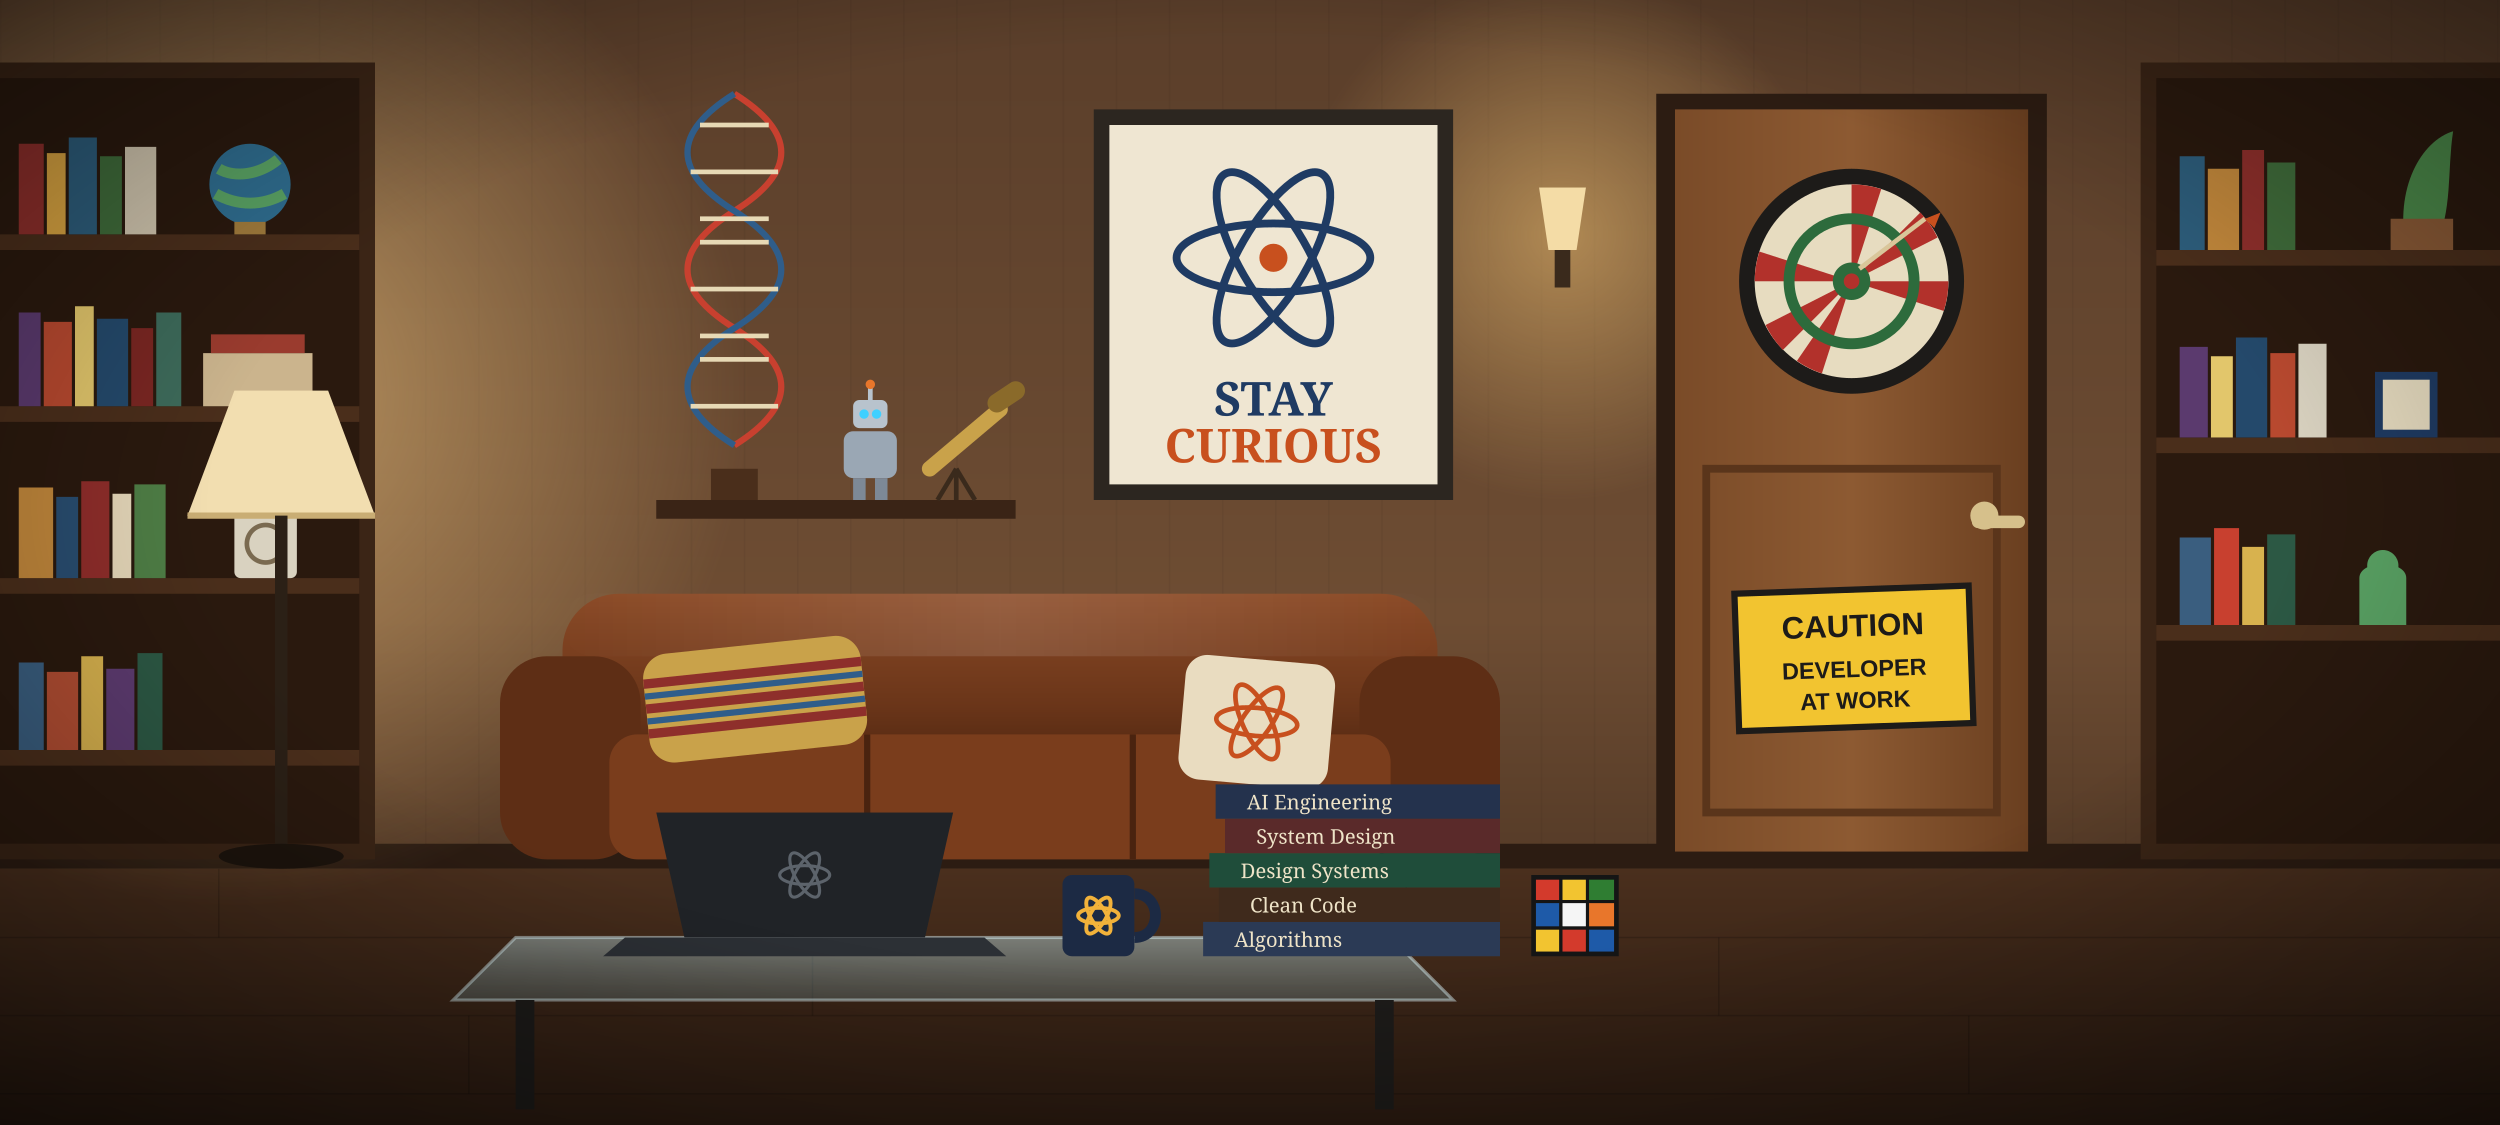
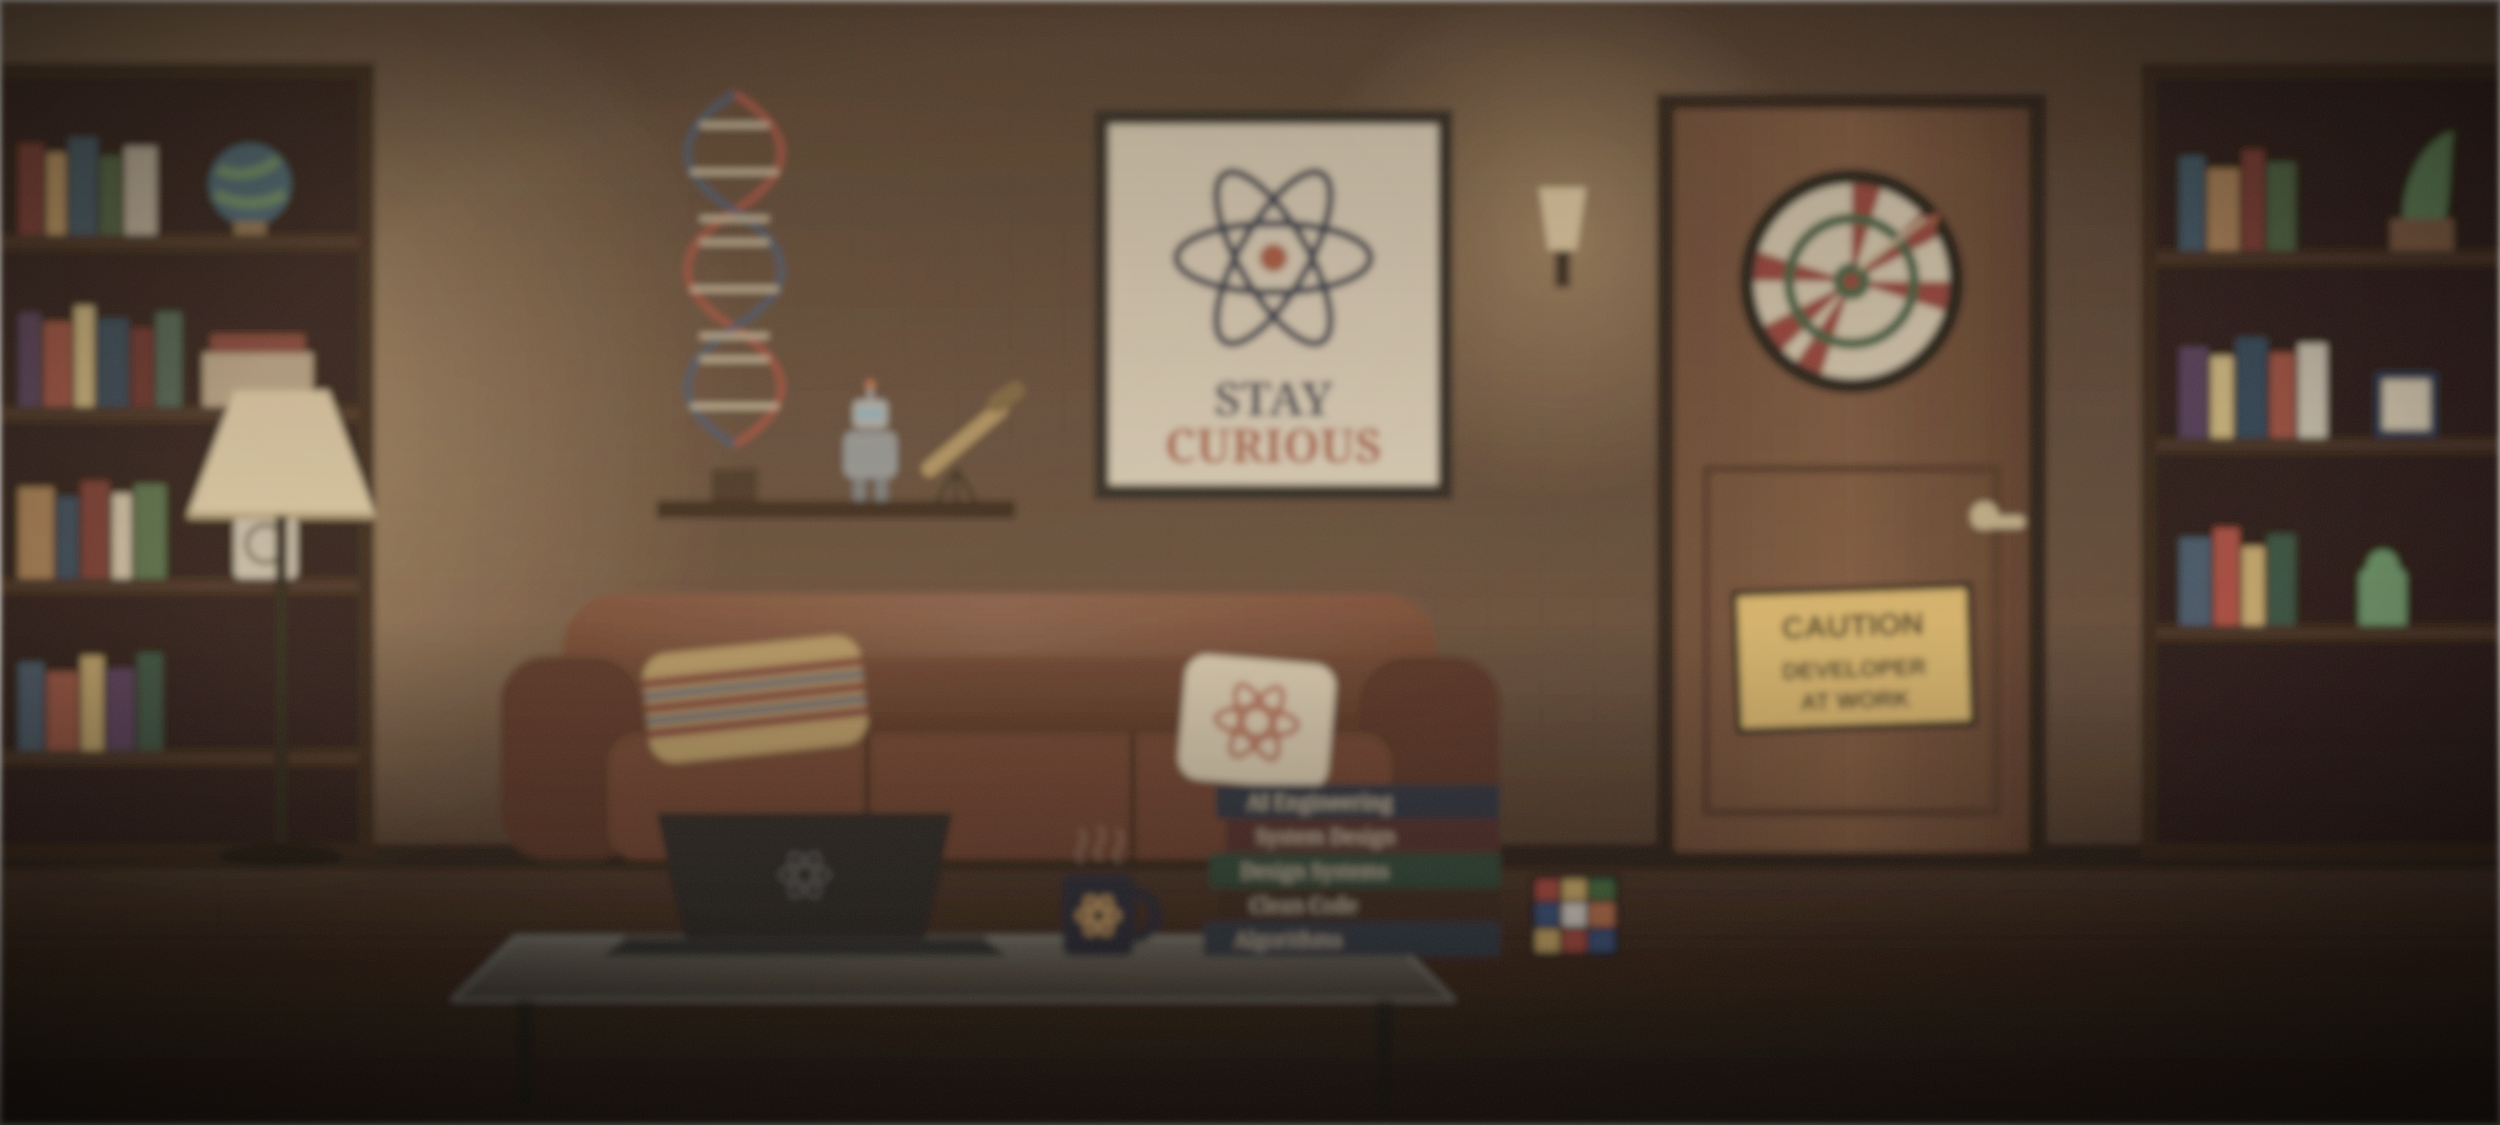
<svg xmlns="http://www.w3.org/2000/svg" viewBox="0 0 1600 720" preserveAspectRatio="xMidYMid slice">
  <defs>
    <linearGradient id="wall" x1="0" y1="0" x2="0" y2="1">
      <stop offset="0" stop-color="#5a3e2a" />
      <stop offset=".55" stop-color="#6e4d33" />
      <stop offset="1" stop-color="#3b281b" />
    </linearGradient>
    <radialGradient id="lampGlow" cx="0" cy="0" r="1" gradientUnits="userSpaceOnUse" gradientTransform="translate(150 250) scale(330)">
      <stop offset="0" stop-color="#ffd58a" stop-opacity=".55" />
      <stop offset="1" stop-color="#ffd58a" stop-opacity="0" />
    </radialGradient>
    <radialGradient id="sconceGlow" cx="0" cy="0" r="1" gradientUnits="userSpaceOnUse" gradientTransform="translate(1000 150) scale(170)">
      <stop offset="0" stop-color="#ffcf7a" stop-opacity=".5" />
      <stop offset="1" stop-color="#ffcf7a" stop-opacity="0" />
    </radialGradient>
    <radialGradient id="vignette" cx=".5" cy=".45" r=".75">
      <stop offset=".55" stop-color="#000" stop-opacity="0" />
      <stop offset="1" stop-color="#000" stop-opacity=".55" />
    </radialGradient>
    <linearGradient id="floor" x1="0" y1="0" x2="0" y2="1">
      <stop offset="0" stop-color="#4a2f1d" />
      <stop offset="1" stop-color="#2a1a10" />
    </linearGradient>
    <linearGradient id="leather" x1="0" y1="0" x2="0" y2="1">
      <stop offset="0" stop-color="#8b4a26" />
      <stop offset=".6" stop-color="#6a3519" />
      <stop offset="1" stop-color="#4a230f" />
    </linearGradient>
    <linearGradient id="leatherHi" x1="0" y1="0" x2="1" y2="0">
      <stop offset="0" stop-color="#fff" stop-opacity="0" />
      <stop offset=".5" stop-color="#fff" stop-opacity=".12" />
      <stop offset="1" stop-color="#fff" stop-opacity="0" />
    </linearGradient>
    <linearGradient id="glass" x1="0" y1="0" x2="0" y2="1">
      <stop offset="0" stop-color="#bfe3ea" stop-opacity=".45" />
      <stop offset="1" stop-color="#7fb2bd" stop-opacity=".25" />
    </linearGradient>
    <linearGradient id="door" x1="0" y1="0" x2="1" y2="0">
      <stop offset="0" stop-color="#7a4b28" />
      <stop offset=".5" stop-color="#8d5a32" />
      <stop offset="1" stop-color="#6a3f20" />
    </linearGradient>
    <pattern id="wallStripe" width="34" height="34" patternUnits="userSpaceOnUse">
      <rect width="34" height="34" fill="none" />
      <path d="M0 0V34" stroke="#000" stroke-opacity=".05" stroke-width="2" />
    </pattern>
+     <filter id="dof" x="-2%" y="-2%" width="104%" height="104%">
+       <feGaussianBlur stdDeviation="2.4" />
+       <feColorMatrix type="saturate" values=".7" />
+       <feComponentTransfer>
+         <feFuncR type="linear" slope=".92" />
+         <feFuncG type="linear" slope=".88" />
+         <feFuncB type="linear" slope=".82" />
+       </feComponentTransfer>
+     </filter>
+     <filter id="grain">
+       <feTurbulence type="fractalNoise" baseFrequency=".9" numOctaves="2" stitchTiles="stitch" />
+       <feColorMatrix values="0 0 0 0 .5  0 0 0 0 .45  0 0 0 0 .4  0 0 0 .07 0" />
+     </filter>
+     <radialGradient id="warm" cx=".3" cy=".25" r=".9">
+       <stop offset="0" stop-color="#ffcf8a" stop-opacity=".16" />
+       <stop offset="1" stop-color="#ffcf8a" stop-opacity="0" />
+     </radialGradient>
+     <linearGradient id="shade" x1="0" y1="0" x2="0" y2="1">
+       <stop offset="0" stop-color="#0d0805" stop-opacity=".25" />
+       <stop offset=".55" stop-color="#0d0805" stop-opacity=".05" />
+       <stop offset="1" stop-color="#0d0805" stop-opacity=".6" />
+     </linearGradient>
    <style>
      .flicker { animation: flicker 6s ease-in-out infinite; }
      .float { animation: float 5s ease-in-out infinite; transform-origin: 470px 260px; }
      .steam path { animation: steam 3.2s ease-in-out infinite; opacity: 0; }
      .steam path:nth-child(2) { animation-delay: 1.1s; }
      .steam path:nth-child(3) { animation-delay: 2.1s; }
      .dart { animation: dart 9s ease-in-out infinite; transform-origin: 1185px 180px; }
      @keyframes flicker { 0%, 100% { opacity: 1; } 45% { opacity: .82; } 50% { opacity: .95; } 55% { opacity: .78; } }
      @keyframes float { 0%, 100% { transform: translateY(0) rotate(0); } 50% { transform: translateY(-6px) rotate(2deg); } }
      @keyframes steam { 0% { opacity: 0; transform: translateY(6px); } 40% { opacity: .55; } 100% { opacity: 0; transform: translateY(-22px); } }
      @keyframes dart { 0%, 88%, 100% { transform: rotate(0); } 92% { transform: rotate(-4deg); } 96% { transform: rotate(3deg); } }
      @media (prefers-reduced-motion: reduce) { .flicker, .float, .steam path, .dart { animation: none; } .steam path { opacity: .35; } }
    </style>
  </defs>
-   <rect width="1600" height="720" fill="url(#wall)" />
-   <rect width="1600" height="560" fill="url(#wallStripe)" />
-   <rect y="540" width="1600" height="16" fill="#2c1c12" />
-   <rect y="556" width="1600" height="164" fill="url(#floor)" />
-   <g stroke="#000" stroke-opacity=".18">
-     <path d="M0 600H1600M0 650H1600M0 700H1600" />
-     <path d="M140 556V600M520 600V650M900 556V600M1260 650V700M300 650V700M1100 600V650" />
+   <g filter="url(#dof)">
+     <rect width="1600" height="720" fill="url(#wall)" />
+     <rect width="1600" height="560" fill="url(#wallStripe)" />
+     <rect y="540" width="1600" height="16" fill="#2c1c12" />
+     <rect y="556" width="1600" height="164" fill="url(#floor)" />
+     <g stroke="#000" stroke-opacity=".18">
+       <path d="M0 600H1600M0 650H1600M0 700H1600" />
+       <path d="M140 556V600M520 600V650M900 556V600M1260 650V700M300 650V700M1100 600V650" />
+     </g>
+     <rect x="0" y="0" width="1600" height="720" fill="url(#lampGlow)" />
+     <rect x="0" y="0" width="1600" height="720" fill="url(#sconceGlow)" />
+     <g>
+       <rect x="-10" y="40" width="250" height="510" fill="#3b2516" />
+       <rect x="0" y="50" width="230" height="490" fill="#2a190e" />
+       <g fill="#4a2e1b">
+         <rect x="0" y="150" width="230" height="10" />
+         <rect x="0" y="260" width="230" height="10" />
+         <rect x="0" y="370" width="230" height="10" />
+         <rect x="0" y="480" width="230" height="10" />
+       </g>
+       <g>
+         <rect x="12" y="92" width="16" height="58" fill="#8e2f2b" />
+         <rect x="30" y="98" width="12" height="52" fill="#d9a441" />
+         <rect x="44" y="88" width="18" height="62" fill="#2d5d7b" />
+         <rect x="64" y="100" width="14" height="50" fill="#3f6b3a" />
+         <rect x="80" y="94" width="20" height="56" fill="#cfc4ad" />
+         <circle cx="160" cy="118" r="26" fill="#2f6d8f" />
+         <path d="M140 108c10 6 26 4 38-6M138 124c14 8 30 8 44 0" stroke="#5aa364" stroke-width="7" fill="none" />
+         <rect x="150" y="142" width="20" height="8" fill="#a07b3c" />
+         <rect x="12" y="200" width="14" height="60" fill="#5b3a6e" />
+         <rect x="28" y="206" width="18" height="54" fill="#b8492f" />
+         <rect x="48" y="196" width="12" height="64" fill="#e2c66b" />
+         <rect x="62" y="204" width="20" height="56" fill="#24496b" />
+         <rect x="84" y="210" width="14" height="50" fill="#7a2622" />
+         <rect x="100" y="200" width="16" height="60" fill="#3d6a5a" />
+         <rect x="130" y="226" width="70" height="34" fill="#cbb48d" />
+         <rect x="135" y="214" width="60" height="12" fill="#9a3b2e" />
+         <rect x="12" y="312" width="22" height="58" fill="#c1873b" />
+         <rect x="36" y="318" width="14" height="52" fill="#294d70" />
+         <rect x="52" y="308" width="18" height="62" fill="#8f2d2a" />
+         <rect x="72" y="316" width="12" height="54" fill="#e4d6b8" />
+         <rect x="86" y="310" width="20" height="60" fill="#4e7d45" />
+         <rect x="150" y="326" width="40" height="44" rx="4" fill="#d9d2c0" />
+         <circle cx="170" cy="348" r="12" fill="none" stroke="#7a6a50" stroke-width="3" />
+         <rect x="12" y="424" width="16" height="56" fill="#3a5e7f" />
+         <rect x="30" y="430" width="20" height="50" fill="#b14d32" />
+         <rect x="52" y="420" width="14" height="60" fill="#d8b24e" />
+         <rect x="68" y="428" width="18" height="52" fill="#5d3b70" />
+         <rect x="88" y="418" width="16" height="62" fill="#2c5844" />
+       </g>
+     </g>
+     <g>
+       <path d="M150 250 120 330h120l-30-80Z" fill="#f2deb0" />
+       <path d="M120 330h120" stroke="#c9ad74" stroke-width="4" />
+     </g>
+     <rect x="176" y="330" width="8" height="215" fill="#2b2016" />
+     <ellipse cx="180" cy="548" rx="40" ry="8" fill="#1d140d" />
+     <g transform="translate(700 70)">
+       <rect width="230" height="250" fill="#2c2620" />
+       <rect x="10" y="10" width="210" height="230" fill="#efe6d2" />
+       <g transform="translate(115 95)" fill="none" stroke="#1f3b63" stroke-width="5">
+         <ellipse rx="62" ry="22" />
+         <ellipse rx="62" ry="22" transform="rotate(60)" />
+         <ellipse rx="62" ry="22" transform="rotate(120)" />
+         <circle r="9" fill="#c8501e" stroke="none" />
+       </g>
+       <text x="115" y="196" text-anchor="middle" font-family="Georgia, serif" font-weight="700" font-size="30" fill="#1f3b63">STAY</text>
+       <text x="115" y="226" text-anchor="middle" font-family="Georgia, serif" font-weight="700" font-size="30" fill="#c8501e">CURIOUS</text>
+     </g>
+     <rect x="420" y="320" width="230" height="12" fill="#3a2416" />
+     <g>
+       <g fill="none" stroke-width="4">
+         <path d="M440 120c40 25 40 50 0 75s-40 50 0 75 40 50 0 75" stroke="#c8402f" transform="translate(30 -60)" />
+         <path d="M440 120c-40 25-40 50 0 75s40 50 0 75-40 50 0 75" stroke="#2f5d8a" transform="translate(30 -60)" />
+       </g>
+       <g stroke="#e7d9b5" stroke-width="3" transform="translate(30 -60)">
+         <path d="M418 140h44M412 170h56M418 200h44M418 215h44M412 245h56M418 275h44M418 290h44M412 320h56" />
+       </g>
+       <rect x="455" y="300" width="30" height="20" fill="#4a2e1b" />
+     </g>
+     <g>
+       <rect x="540" y="276" width="34" height="30" rx="6" fill="#9aa7b4" />
+       <rect x="546" y="256" width="22" height="18" rx="4" fill="#b8c3cd" />
+       <circle cx="553" cy="265" r="3" fill="#3fd0ff" />
+       <circle cx="561" cy="265" r="3" fill="#3fd0ff" />
+       <path d="M557 256v-8" stroke="#b8c3cd" stroke-width="3" />
+       <circle cx="557" cy="246" r="3" fill="#e8762b" />
+       <rect x="546" y="306" width="8" height="14" fill="#7d8996" />
+       <rect x="560" y="306" width="8" height="14" fill="#7d8996" />
+       <path d="M595 300 640 262" stroke="#c9a24a" stroke-width="10" stroke-linecap="round" />
+       <path d="M638 258 650 250" stroke="#8a6a2a" stroke-width="12" stroke-linecap="round" />
+       <path d="M612 300 600 320M612 300 624 320M612 300V320" stroke="#3a2a1c" stroke-width="3" />
+     </g>
+     <g>
+       <rect x="1060" y="60" width="250" height="485" fill="#2c1c12" />
+       <rect x="1072" y="70" width="226" height="475" fill="url(#door)" />
+       <rect x="1092" y="300" width="186" height="220" fill="none" stroke="#5a351b" stroke-width="5" />
+       <circle cx="1270" cy="330" r="9" fill="#d6c08b" />
+       <rect x="1262" y="330" width="34" height="8" rx="4" fill="#d6c08b" />
+       <g>
+         <circle cx="1185" cy="180" r="72" fill="#1d1b19" />
+         <circle cx="1185" cy="180" r="62" fill="#e7dcc0" />
+         <g fill="#b2312b">
+           <path d="M1185 180 1185 118a62 62 0 0 1 19 3Z" />
+           <path d="M1185 180 1229 136a62 62 0 0 1 11 16Z" />
+           <path d="M1185 180 1247 180a62 62 0 0 1-3 19Z" />
+           <path d="M1185 180 1141 224a62 62 0 0 1-11-16Z" />
+           <path d="M1185 180 1123 180a62 62 0 0 1 3-19Z" />
+           <path d="M1185 180 1166 239a62 62 0 0 1-16-8Z" />
+         </g>
+         <circle cx="1185" cy="180" r="40" fill="none" stroke="#2d6b3c" stroke-width="7" />
+         <circle cx="1185" cy="180" r="12" fill="#2d6b3c" />
+         <circle cx="1185" cy="180" r="5" fill="#b2312b" />
+         <path d="M1190 172 1232 140" stroke="#d9c69a" stroke-width="3" />
+         <path d="M1232 140l10-4-4 10Z" fill="#c8501e" />
+       </g>
+       <g transform="translate(1110 380) rotate(-2)">
+         <rect width="150" height="88" fill="#f2c430" stroke="#1d1b19" stroke-width="4" />
+         <text x="75" y="30" text-anchor="middle" font-family="Arial Black, Arial, sans-serif" font-weight="900" font-size="20" fill="#1d1b19">CAUTION</text>
+         <text x="75" y="56" text-anchor="middle" font-family="Arial, sans-serif" font-weight="700" font-size="15" fill="#1d1b19">DEVELOPER</text>
+         <text x="75" y="76" text-anchor="middle" font-family="Arial, sans-serif" font-weight="700" font-size="15" fill="#1d1b19">AT WORK</text>
+       </g>
+     </g>
+     <g>
+       <path d="M985 120h30l-6 40h-18Z" fill="#f4dca6" />
+     </g>
+     <rect x="995" y="160" width="10" height="24" fill="#3a2a1c" />
+     <g>
+       <rect x="1370" y="40" width="240" height="510" fill="#3b2516" />
+       <rect x="1380" y="50" width="230" height="490" fill="#2a190e" />
+       <g fill="#4a2e1b">
+         <rect x="1380" y="160" width="230" height="10" />
+         <rect x="1380" y="280" width="230" height="10" />
+         <rect x="1380" y="400" width="230" height="10" />
+       </g>
+       <rect x="1395" y="100" width="16" height="60" fill="#2d5d7b" />
+       <rect x="1413" y="108" width="20" height="52" fill="#c1873b" />
+       <rect x="1435" y="96" width="14" height="64" fill="#8e2f2b" />
+       <rect x="1451" y="104" width="18" height="56" fill="#3f6b3a" />
+       <path d="M1540 160c-8-40 10-70 30-76-4 26 0 50-12 76Z" fill="#4c8a4a" />
+       <rect x="1530" y="140" width="40" height="20" fill="#8a5a36" />
+       <rect x="1395" y="222" width="18" height="58" fill="#5b3a6e" />
+       <rect x="1415" y="228" width="14" height="52" fill="#e2c66b" />
+       <rect x="1431" y="216" width="20" height="64" fill="#24496b" />
+       <rect x="1453" y="226" width="16" height="54" fill="#b8492f" />
+       <rect x="1471" y="220" width="18" height="60" fill="#d9d2c0" />
+       <g transform="translate(1520 238)">
+         <rect width="40" height="42" fill="#1f3b63" />
+         <rect x="5" y="5" width="30" height="32" fill="#e7dcc0" />
+       </g>
+       <rect x="1395" y="344" width="20" height="56" fill="#3a5e7f" />
+       <rect x="1417" y="338" width="16" height="62" fill="#c8402f" />
+       <rect x="1435" y="350" width="14" height="50" fill="#d8b24e" />
+       <rect x="1451" y="342" width="18" height="58" fill="#2c5844" />
+       <path d="M1510 400v-30c0-12 30-12 30 0v30" fill="#5aa364" />
+       <circle cx="1525" cy="362" r="10" fill="#5aa364" />
+     </g>
+     <g>
+       <rect x="360" y="380" width="560" height="120" rx="36" fill="url(#leather)" />
+       <rect x="360" y="380" width="560" height="40" rx="20" fill="url(#leatherHi)" />
+       <rect x="320" y="420" width="90" height="130" rx="30" fill="#5e2e15" />
+       <rect x="870" y="420" width="90" height="130" rx="30" fill="#5e2e15" />
+       <rect x="390" y="470" width="500" height="80" rx="18" fill="#7a3d1c" />
+       <path d="M555 470v80M725 470v80" stroke="#4a230f" stroke-width="4" />
+       <g transform="translate(410 420) rotate(-6)">
+         <rect width="140" height="70" rx="16" fill="#c9a24a" />
+         <path d="M0 18h140M0 34h140M0 50h140" stroke="#8e2f2b" stroke-width="6" />
+         <path d="M0 26h140M0 42h140" stroke="#2f5d8a" stroke-width="4" />
+       </g>
+       <g transform="translate(760 418) rotate(5)">
+         <rect width="96" height="80" rx="14" fill="#e9dcc0" />
+         <g transform="translate(48 40)" fill="none" stroke="#c8501e" stroke-width="3">
+           <ellipse rx="26" ry="9" />
+           <ellipse rx="26" ry="9" transform="rotate(60)" />
+           <ellipse rx="26" ry="9" transform="rotate(120)" />
+         </g>
+       </g>
+     </g>
+     <g>
+       <path d="M330 600h560l40 40H290Z" fill="url(#glass)" stroke="#d7eef2" stroke-opacity=".5" stroke-width="2" />
+       <rect x="330" y="640" width="12" height="70" fill="#1d1b19" />
+       <rect x="880" y="640" width="12" height="70" fill="#1d1b19" />
+       <path d="M420 520h190l-18 80H438Z" fill="#202327" />
+       <path d="M400 600h230l14 12H386Z" fill="#2c3035" />
+       <g transform="translate(515 560)" fill="none" stroke="#5c636b" stroke-width="2">
+         <ellipse rx="16" ry="6" />
+         <ellipse rx="16" ry="6" transform="rotate(60)" />
+         <ellipse rx="16" ry="6" transform="rotate(120)" />
+       </g>
+       <g>
+         <rect x="680" y="560" width="46" height="52" rx="6" fill="#1c2a44" />
+         <path d="M726 572c18 0 18 28 0 28" fill="none" stroke="#1c2a44" stroke-width="7" />
+         <g transform="translate(703 586)" fill="none" stroke="#f2b23a" stroke-width="2.5">
+           <ellipse rx="13" ry="5" />
+           <ellipse rx="13" ry="5" transform="rotate(60)" />
+           <ellipse rx="13" ry="5" transform="rotate(120)" />
+         </g>
+         <g fill="none" stroke="#fff" stroke-opacity=".25" stroke-width="3" stroke-linecap="round">
+           <path d="M692 552c-6-8 6-12 0-20" />
+           <path d="M704 550c-6-8 6-12 0-20" />
+           <path d="M716 552c-6-8 6-12 0-20" />
+         </g>
+       </g>
+       <g font-family="Georgia, serif" font-size="13" fill="#efe4c8">
+         <rect x="770" y="590" width="190" height="22" fill="#2b3a55" />
+         <text x="790" y="606">Algorithms</text>
+         <rect x="780" y="568" width="180" height="22" fill="#3f2a1c" />
+         <text x="800" y="584">Clean Code</text>
+         <rect x="774" y="546" width="186" height="22" fill="#1f4d3a" />
+         <text x="794" y="562">Design Systems</text>
+         <rect x="784" y="524" width="176" height="22" fill="#5a2a2a" />
+         <text x="804" y="540">System Design</text>
+         <rect x="778" y="502" width="182" height="22" fill="#24324d" />
+         <text x="798" y="518">AI Engineering</text>
+       </g>
+       <g transform="translate(980 560)">
+         <rect width="56" height="52" fill="#151515" />
+         <g stroke="#151515" stroke-width="2">
+           <rect x="2" y="2" width="17" height="15" fill="#d33a2c" />
+           <rect x="19" y="2" width="17" height="15" fill="#f2c430" />
+           <rect x="36" y="2" width="18" height="15" fill="#2f7d32" />
+           <rect x="2" y="17" width="17" height="17" fill="#1e5aa8" />
+           <rect x="19" y="17" width="17" height="17" fill="#f5f5f5" />
+           <rect x="36" y="17" width="18" height="17" fill="#e8762b" />
+           <rect x="2" y="34" width="17" height="16" fill="#f2c430" />
+           <rect x="19" y="34" width="17" height="16" fill="#d33a2c" />
+           <rect x="36" y="34" width="18" height="16" fill="#1e5aa8" />
+         </g>
+       </g>
+     </g>
  </g>
-   <rect x="0" y="0" width="1600" height="720" fill="url(#lampGlow)" class="flicker" />
-   <rect x="0" y="0" width="1600" height="720" fill="url(#sconceGlow)" />
-   <g>
-     <rect x="-10" y="40" width="250" height="510" fill="#3b2516" />
-     <rect x="0" y="50" width="230" height="490" fill="#2a190e" />
-     <g fill="#4a2e1b">
-       <rect x="0" y="150" width="230" height="10" />
-       <rect x="0" y="260" width="230" height="10" />
-       <rect x="0" y="370" width="230" height="10" />
-       <rect x="0" y="480" width="230" height="10" />
-     </g>
-     <g>
-       <rect x="12" y="92" width="16" height="58" fill="#8e2f2b" />
-       <rect x="30" y="98" width="12" height="52" fill="#d9a441" />
-       <rect x="44" y="88" width="18" height="62" fill="#2d5d7b" />
-       <rect x="64" y="100" width="14" height="50" fill="#3f6b3a" />
-       <rect x="80" y="94" width="20" height="56" fill="#cfc4ad" />
-       <circle cx="160" cy="118" r="26" fill="#2f6d8f" />
-       <path d="M140 108c10 6 26 4 38-6M138 124c14 8 30 8 44 0" stroke="#5aa364" stroke-width="7" fill="none" />
-       <rect x="150" y="142" width="20" height="8" fill="#a07b3c" />
-       <rect x="12" y="200" width="14" height="60" fill="#5b3a6e" />
-       <rect x="28" y="206" width="18" height="54" fill="#b8492f" />
-       <rect x="48" y="196" width="12" height="64" fill="#e2c66b" />
-       <rect x="62" y="204" width="20" height="56" fill="#24496b" />
-       <rect x="84" y="210" width="14" height="50" fill="#7a2622" />
-       <rect x="100" y="200" width="16" height="60" fill="#3d6a5a" />
-       <rect x="130" y="226" width="70" height="34" fill="#cbb48d" />
-       <rect x="135" y="214" width="60" height="12" fill="#9a3b2e" />
-       <rect x="12" y="312" width="22" height="58" fill="#c1873b" />
-       <rect x="36" y="318" width="14" height="52" fill="#294d70" />
-       <rect x="52" y="308" width="18" height="62" fill="#8f2d2a" />
-       <rect x="72" y="316" width="12" height="54" fill="#e4d6b8" />
-       <rect x="86" y="310" width="20" height="60" fill="#4e7d45" />
-       <rect x="150" y="326" width="40" height="44" rx="4" fill="#d9d2c0" />
-       <circle cx="170" cy="348" r="12" fill="none" stroke="#7a6a50" stroke-width="3" />
-       <rect x="12" y="424" width="16" height="56" fill="#3a5e7f" />
-       <rect x="30" y="430" width="20" height="50" fill="#b14d32" />
-       <rect x="52" y="420" width="14" height="60" fill="#d8b24e" />
-       <rect x="68" y="428" width="18" height="52" fill="#5d3b70" />
-       <rect x="88" y="418" width="16" height="62" fill="#2c5844" />
-     </g>
-   </g>
-   <g class="flicker">
-     <path d="M150 250 120 330h120l-30-80Z" fill="#f2deb0" />
-     <path d="M120 330h120" stroke="#c9ad74" stroke-width="4" />
-   </g>
-   <rect x="176" y="330" width="8" height="215" fill="#2b2016" />
-   <ellipse cx="180" cy="548" rx="40" ry="8" fill="#1d140d" />
-   <g transform="translate(700 70)">
-     <rect width="230" height="250" fill="#2c2620" />
-     <rect x="10" y="10" width="210" height="230" fill="#efe6d2" />
-     <g transform="translate(115 95)" fill="none" stroke="#1f3b63" stroke-width="5">
-       <ellipse rx="62" ry="22" />
-       <ellipse rx="62" ry="22" transform="rotate(60)" />
-       <ellipse rx="62" ry="22" transform="rotate(120)" />
-       <circle r="9" fill="#c8501e" stroke="none" />
-     </g>
-     <text x="115" y="196" text-anchor="middle" font-family="Georgia, serif" font-weight="700" font-size="30" fill="#1f3b63">STAY</text>
-     <text x="115" y="226" text-anchor="middle" font-family="Georgia, serif" font-weight="700" font-size="30" fill="#c8501e">CURIOUS</text>
-   </g>
-   <rect x="420" y="320" width="230" height="12" fill="#3a2416" />
-   <g class="float">
-     <g fill="none" stroke-width="4">
-       <path d="M440 120c40 25 40 50 0 75s-40 50 0 75 40 50 0 75" stroke="#c8402f" transform="translate(30 -60)" />
-       <path d="M440 120c-40 25-40 50 0 75s40 50 0 75-40 50 0 75" stroke="#2f5d8a" transform="translate(30 -60)" />
-     </g>
-     <g stroke="#e7d9b5" stroke-width="3" transform="translate(30 -60)">
-       <path d="M418 140h44M412 170h56M418 200h44M418 215h44M412 245h56M418 275h44M418 290h44M412 320h56" />
-     </g>
-     <rect x="455" y="300" width="30" height="20" fill="#4a2e1b" />
-   </g>
-   <g>
-     <rect x="540" y="276" width="34" height="30" rx="6" fill="#9aa7b4" />
-     <rect x="546" y="256" width="22" height="18" rx="4" fill="#b8c3cd" />
-     <circle cx="553" cy="265" r="3" fill="#3fd0ff" />
-     <circle cx="561" cy="265" r="3" fill="#3fd0ff" />
-     <path d="M557 256v-8" stroke="#b8c3cd" stroke-width="3" />
-     <circle cx="557" cy="246" r="3" fill="#e8762b" />
-     <rect x="546" y="306" width="8" height="14" fill="#7d8996" />
-     <rect x="560" y="306" width="8" height="14" fill="#7d8996" />
-     <path d="M595 300 640 262" stroke="#c9a24a" stroke-width="10" stroke-linecap="round" />
-     <path d="M638 258 650 250" stroke="#8a6a2a" stroke-width="12" stroke-linecap="round" />
-     <path d="M612 300 600 320M612 300 624 320M612 300V320" stroke="#3a2a1c" stroke-width="3" />
-   </g>
-   <g>
-     <rect x="1060" y="60" width="250" height="485" fill="#2c1c12" />
-     <rect x="1072" y="70" width="226" height="475" fill="url(#door)" />
-     <rect x="1092" y="300" width="186" height="220" fill="none" stroke="#5a351b" stroke-width="5" />
-     <circle cx="1270" cy="330" r="9" fill="#d6c08b" />
-     <rect x="1262" y="330" width="34" height="8" rx="4" fill="#d6c08b" />
-     <g class="dart">
-       <circle cx="1185" cy="180" r="72" fill="#1d1b19" />
-       <circle cx="1185" cy="180" r="62" fill="#e7dcc0" />
-       <g fill="#b2312b">
-         <path d="M1185 180 1185 118a62 62 0 0 1 19 3Z" />
-         <path d="M1185 180 1229 136a62 62 0 0 1 11 16Z" />
-         <path d="M1185 180 1247 180a62 62 0 0 1-3 19Z" />
-         <path d="M1185 180 1141 224a62 62 0 0 1-11-16Z" />
-         <path d="M1185 180 1123 180a62 62 0 0 1 3-19Z" />
-         <path d="M1185 180 1166 239a62 62 0 0 1-16-8Z" />
-       </g>
-       <circle cx="1185" cy="180" r="40" fill="none" stroke="#2d6b3c" stroke-width="7" />
-       <circle cx="1185" cy="180" r="12" fill="#2d6b3c" />
-       <circle cx="1185" cy="180" r="5" fill="#b2312b" />
-       <path d="M1190 172 1232 140" stroke="#d9c69a" stroke-width="3" />
-       <path d="M1232 140l10-4-4 10Z" fill="#c8501e" />
-     </g>
-     <g transform="translate(1110 380) rotate(-2)">
-       <rect width="150" height="88" fill="#f2c430" stroke="#1d1b19" stroke-width="4" />
-       <text x="75" y="30" text-anchor="middle" font-family="Arial Black, Arial, sans-serif" font-weight="900" font-size="20" fill="#1d1b19">CAUTION</text>
-       <text x="75" y="56" text-anchor="middle" font-family="Arial, sans-serif" font-weight="700" font-size="15" fill="#1d1b19">DEVELOPER</text>
-       <text x="75" y="76" text-anchor="middle" font-family="Arial, sans-serif" font-weight="700" font-size="15" fill="#1d1b19">AT WORK</text>
-     </g>
-   </g>
-   <g class="flicker">
-     <path d="M985 120h30l-6 40h-18Z" fill="#f4dca6" />
-   </g>
-   <rect x="995" y="160" width="10" height="24" fill="#3a2a1c" />
-   <g>
-     <rect x="1370" y="40" width="240" height="510" fill="#3b2516" />
-     <rect x="1380" y="50" width="230" height="490" fill="#2a190e" />
-     <g fill="#4a2e1b">
-       <rect x="1380" y="160" width="230" height="10" />
-       <rect x="1380" y="280" width="230" height="10" />
-       <rect x="1380" y="400" width="230" height="10" />
-     </g>
-     <rect x="1395" y="100" width="16" height="60" fill="#2d5d7b" />
-     <rect x="1413" y="108" width="20" height="52" fill="#c1873b" />
-     <rect x="1435" y="96" width="14" height="64" fill="#8e2f2b" />
-     <rect x="1451" y="104" width="18" height="56" fill="#3f6b3a" />
-     <path d="M1540 160c-8-40 10-70 30-76-4 26 0 50-12 76Z" fill="#4c8a4a" />
-     <rect x="1530" y="140" width="40" height="20" fill="#8a5a36" />
-     <rect x="1395" y="222" width="18" height="58" fill="#5b3a6e" />
-     <rect x="1415" y="228" width="14" height="52" fill="#e2c66b" />
-     <rect x="1431" y="216" width="20" height="64" fill="#24496b" />
-     <rect x="1453" y="226" width="16" height="54" fill="#b8492f" />
-     <rect x="1471" y="220" width="18" height="60" fill="#d9d2c0" />
-     <g transform="translate(1520 238)">
-       <rect width="40" height="42" fill="#1f3b63" />
-       <rect x="5" y="5" width="30" height="32" fill="#e7dcc0" />
-     </g>
-     <rect x="1395" y="344" width="20" height="56" fill="#3a5e7f" />
-     <rect x="1417" y="338" width="16" height="62" fill="#c8402f" />
-     <rect x="1435" y="350" width="14" height="50" fill="#d8b24e" />
-     <rect x="1451" y="342" width="18" height="58" fill="#2c5844" />
-     <path d="M1510 400v-30c0-12 30-12 30 0v30" fill="#5aa364" />
-     <circle cx="1525" cy="362" r="10" fill="#5aa364" />
-   </g>
-   <g>
-     <rect x="360" y="380" width="560" height="120" rx="36" fill="url(#leather)" />
-     <rect x="360" y="380" width="560" height="40" rx="20" fill="url(#leatherHi)" />
-     <rect x="320" y="420" width="90" height="130" rx="30" fill="#5e2e15" />
-     <rect x="870" y="420" width="90" height="130" rx="30" fill="#5e2e15" />
-     <rect x="390" y="470" width="500" height="80" rx="18" fill="#7a3d1c" />
-     <path d="M555 470v80M725 470v80" stroke="#4a230f" stroke-width="4" />
-     <g transform="translate(410 420) rotate(-6)">
-       <rect width="140" height="70" rx="16" fill="#c9a24a" />
-       <path d="M0 18h140M0 34h140M0 50h140" stroke="#8e2f2b" stroke-width="6" />
-       <path d="M0 26h140M0 42h140" stroke="#2f5d8a" stroke-width="4" />
-     </g>
-     <g transform="translate(760 418) rotate(5)">
-       <rect width="96" height="80" rx="14" fill="#e9dcc0" />
-       <g transform="translate(48 40)" fill="none" stroke="#c8501e" stroke-width="3">
-         <ellipse rx="26" ry="9" />
-         <ellipse rx="26" ry="9" transform="rotate(60)" />
-         <ellipse rx="26" ry="9" transform="rotate(120)" />
-       </g>
-     </g>
-   </g>
-   <g>
-     <path d="M330 600h560l40 40H290Z" fill="url(#glass)" stroke="#d7eef2" stroke-opacity=".5" stroke-width="2" />
-     <rect x="330" y="640" width="12" height="70" fill="#1d1b19" />
-     <rect x="880" y="640" width="12" height="70" fill="#1d1b19" />
-     <path d="M420 520h190l-18 80H438Z" fill="#202327" />
-     <path d="M400 600h230l14 12H386Z" fill="#2c3035" />
-     <g transform="translate(515 560)" fill="none" stroke="#5c636b" stroke-width="2">
-       <ellipse rx="16" ry="6" />
-       <ellipse rx="16" ry="6" transform="rotate(60)" />
-       <ellipse rx="16" ry="6" transform="rotate(120)" />
-     </g>
-     <g>
-       <rect x="680" y="560" width="46" height="52" rx="6" fill="#1c2a44" />
-       <path d="M726 572c18 0 18 28 0 28" fill="none" stroke="#1c2a44" stroke-width="7" />
-       <g transform="translate(703 586)" fill="none" stroke="#f2b23a" stroke-width="2.5">
-         <ellipse rx="13" ry="5" />
-         <ellipse rx="13" ry="5" transform="rotate(60)" />
-         <ellipse rx="13" ry="5" transform="rotate(120)" />
-       </g>
-       <g class="steam" fill="none" stroke="#fff" stroke-width="3" stroke-linecap="round">
-         <path d="M692 552c-6-8 6-12 0-20" />
-         <path d="M704 550c-6-8 6-12 0-20" />
-         <path d="M716 552c-6-8 6-12 0-20" />
-       </g>
-     </g>
-     <g font-family="Georgia, serif" font-size="13" fill="#efe4c8">
-       <rect x="770" y="590" width="190" height="22" fill="#2b3a55" />
-       <text x="790" y="606">Algorithms</text>
-       <rect x="780" y="568" width="180" height="22" fill="#3f2a1c" />
-       <text x="800" y="584">Clean Code</text>
-       <rect x="774" y="546" width="186" height="22" fill="#1f4d3a" />
-       <text x="794" y="562">Design Systems</text>
-       <rect x="784" y="524" width="176" height="22" fill="#5a2a2a" />
-       <text x="804" y="540">System Design</text>
-       <rect x="778" y="502" width="182" height="22" fill="#24324d" />
-       <text x="798" y="518">AI Engineering</text>
-     </g>
-     <g transform="translate(980 560)">
-       <rect width="56" height="52" fill="#151515" />
-       <g stroke="#151515" stroke-width="2">
-         <rect x="2" y="2" width="17" height="15" fill="#d33a2c" />
-         <rect x="19" y="2" width="17" height="15" fill="#f2c430" />
-         <rect x="36" y="2" width="18" height="15" fill="#2f7d32" />
-         <rect x="2" y="17" width="17" height="17" fill="#1e5aa8" />
-         <rect x="19" y="17" width="17" height="17" fill="#f5f5f5" />
-         <rect x="36" y="17" width="18" height="17" fill="#e8762b" />
-         <rect x="2" y="34" width="17" height="16" fill="#f2c430" />
-         <rect x="19" y="34" width="17" height="16" fill="#d33a2c" />
-         <rect x="36" y="34" width="18" height="16" fill="#1e5aa8" />
-       </g>
-     </g>
-   </g>
+   <rect width="1600" height="720" fill="url(#warm)" />
+   <rect width="1600" height="720" fill="url(#shade)" />
+   <rect width="1600" height="720" filter="url(#grain)" />
  <rect width="1600" height="720" fill="url(#vignette)" />
</svg>
